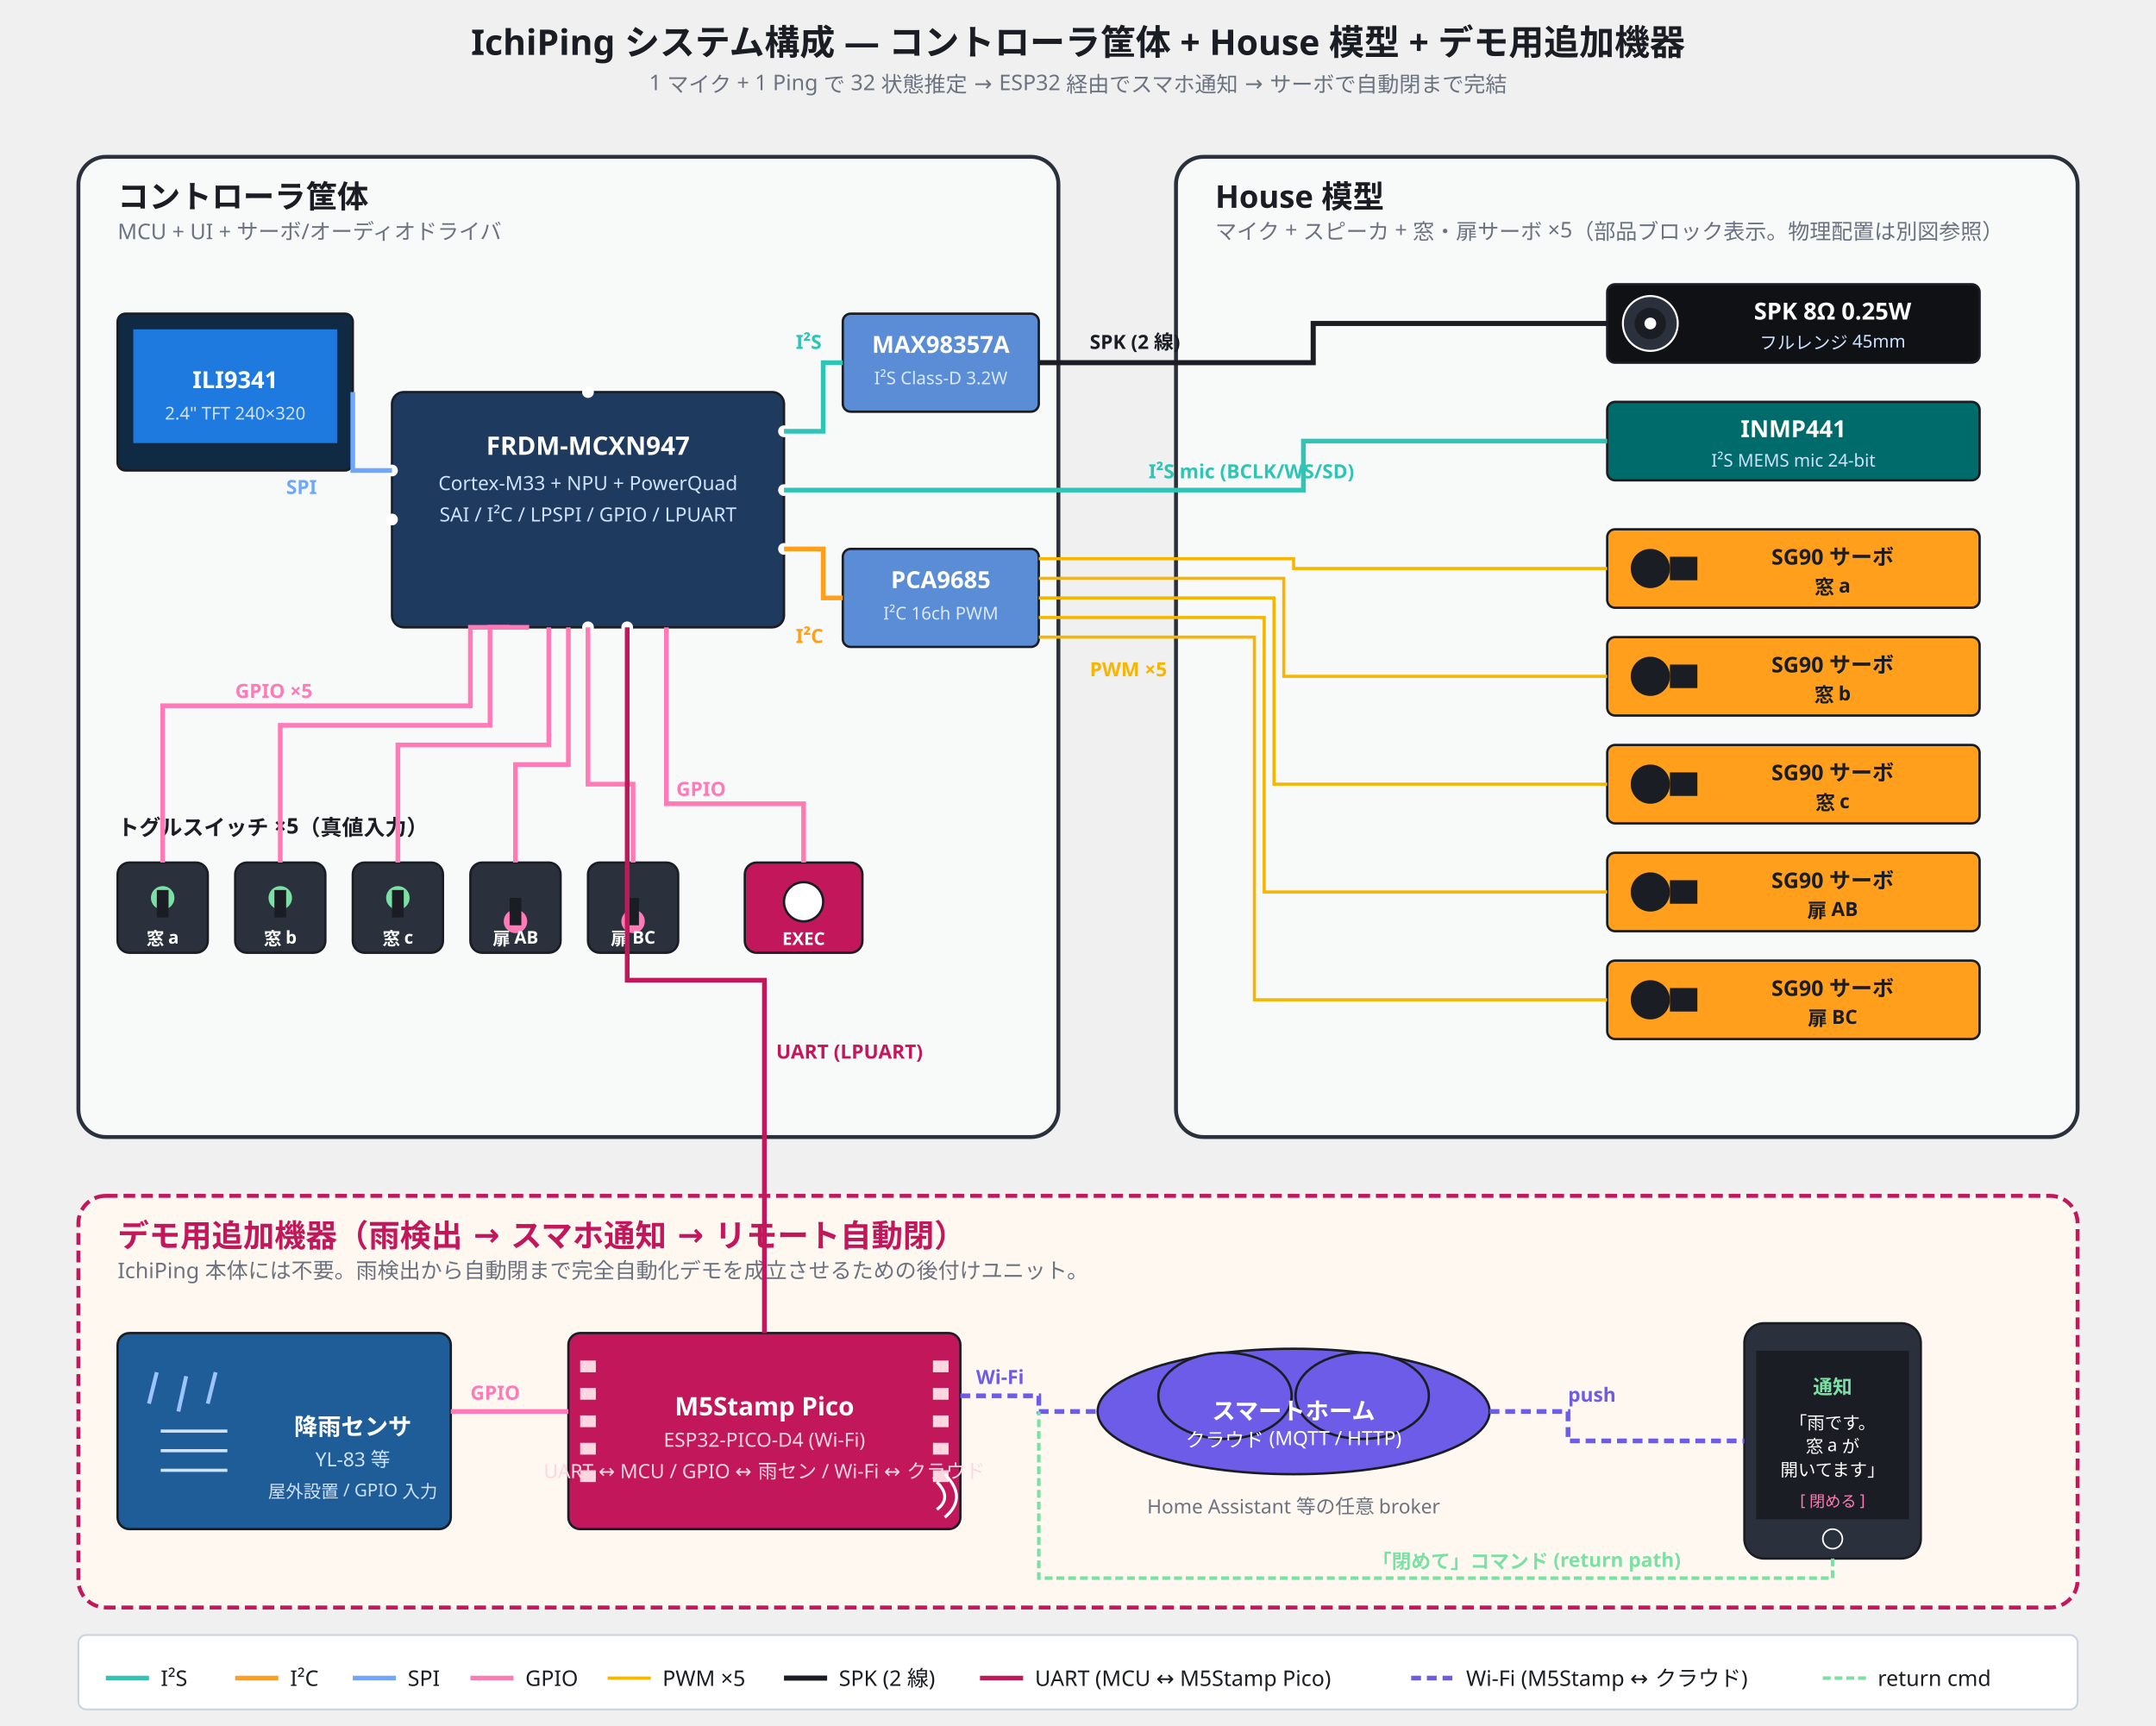
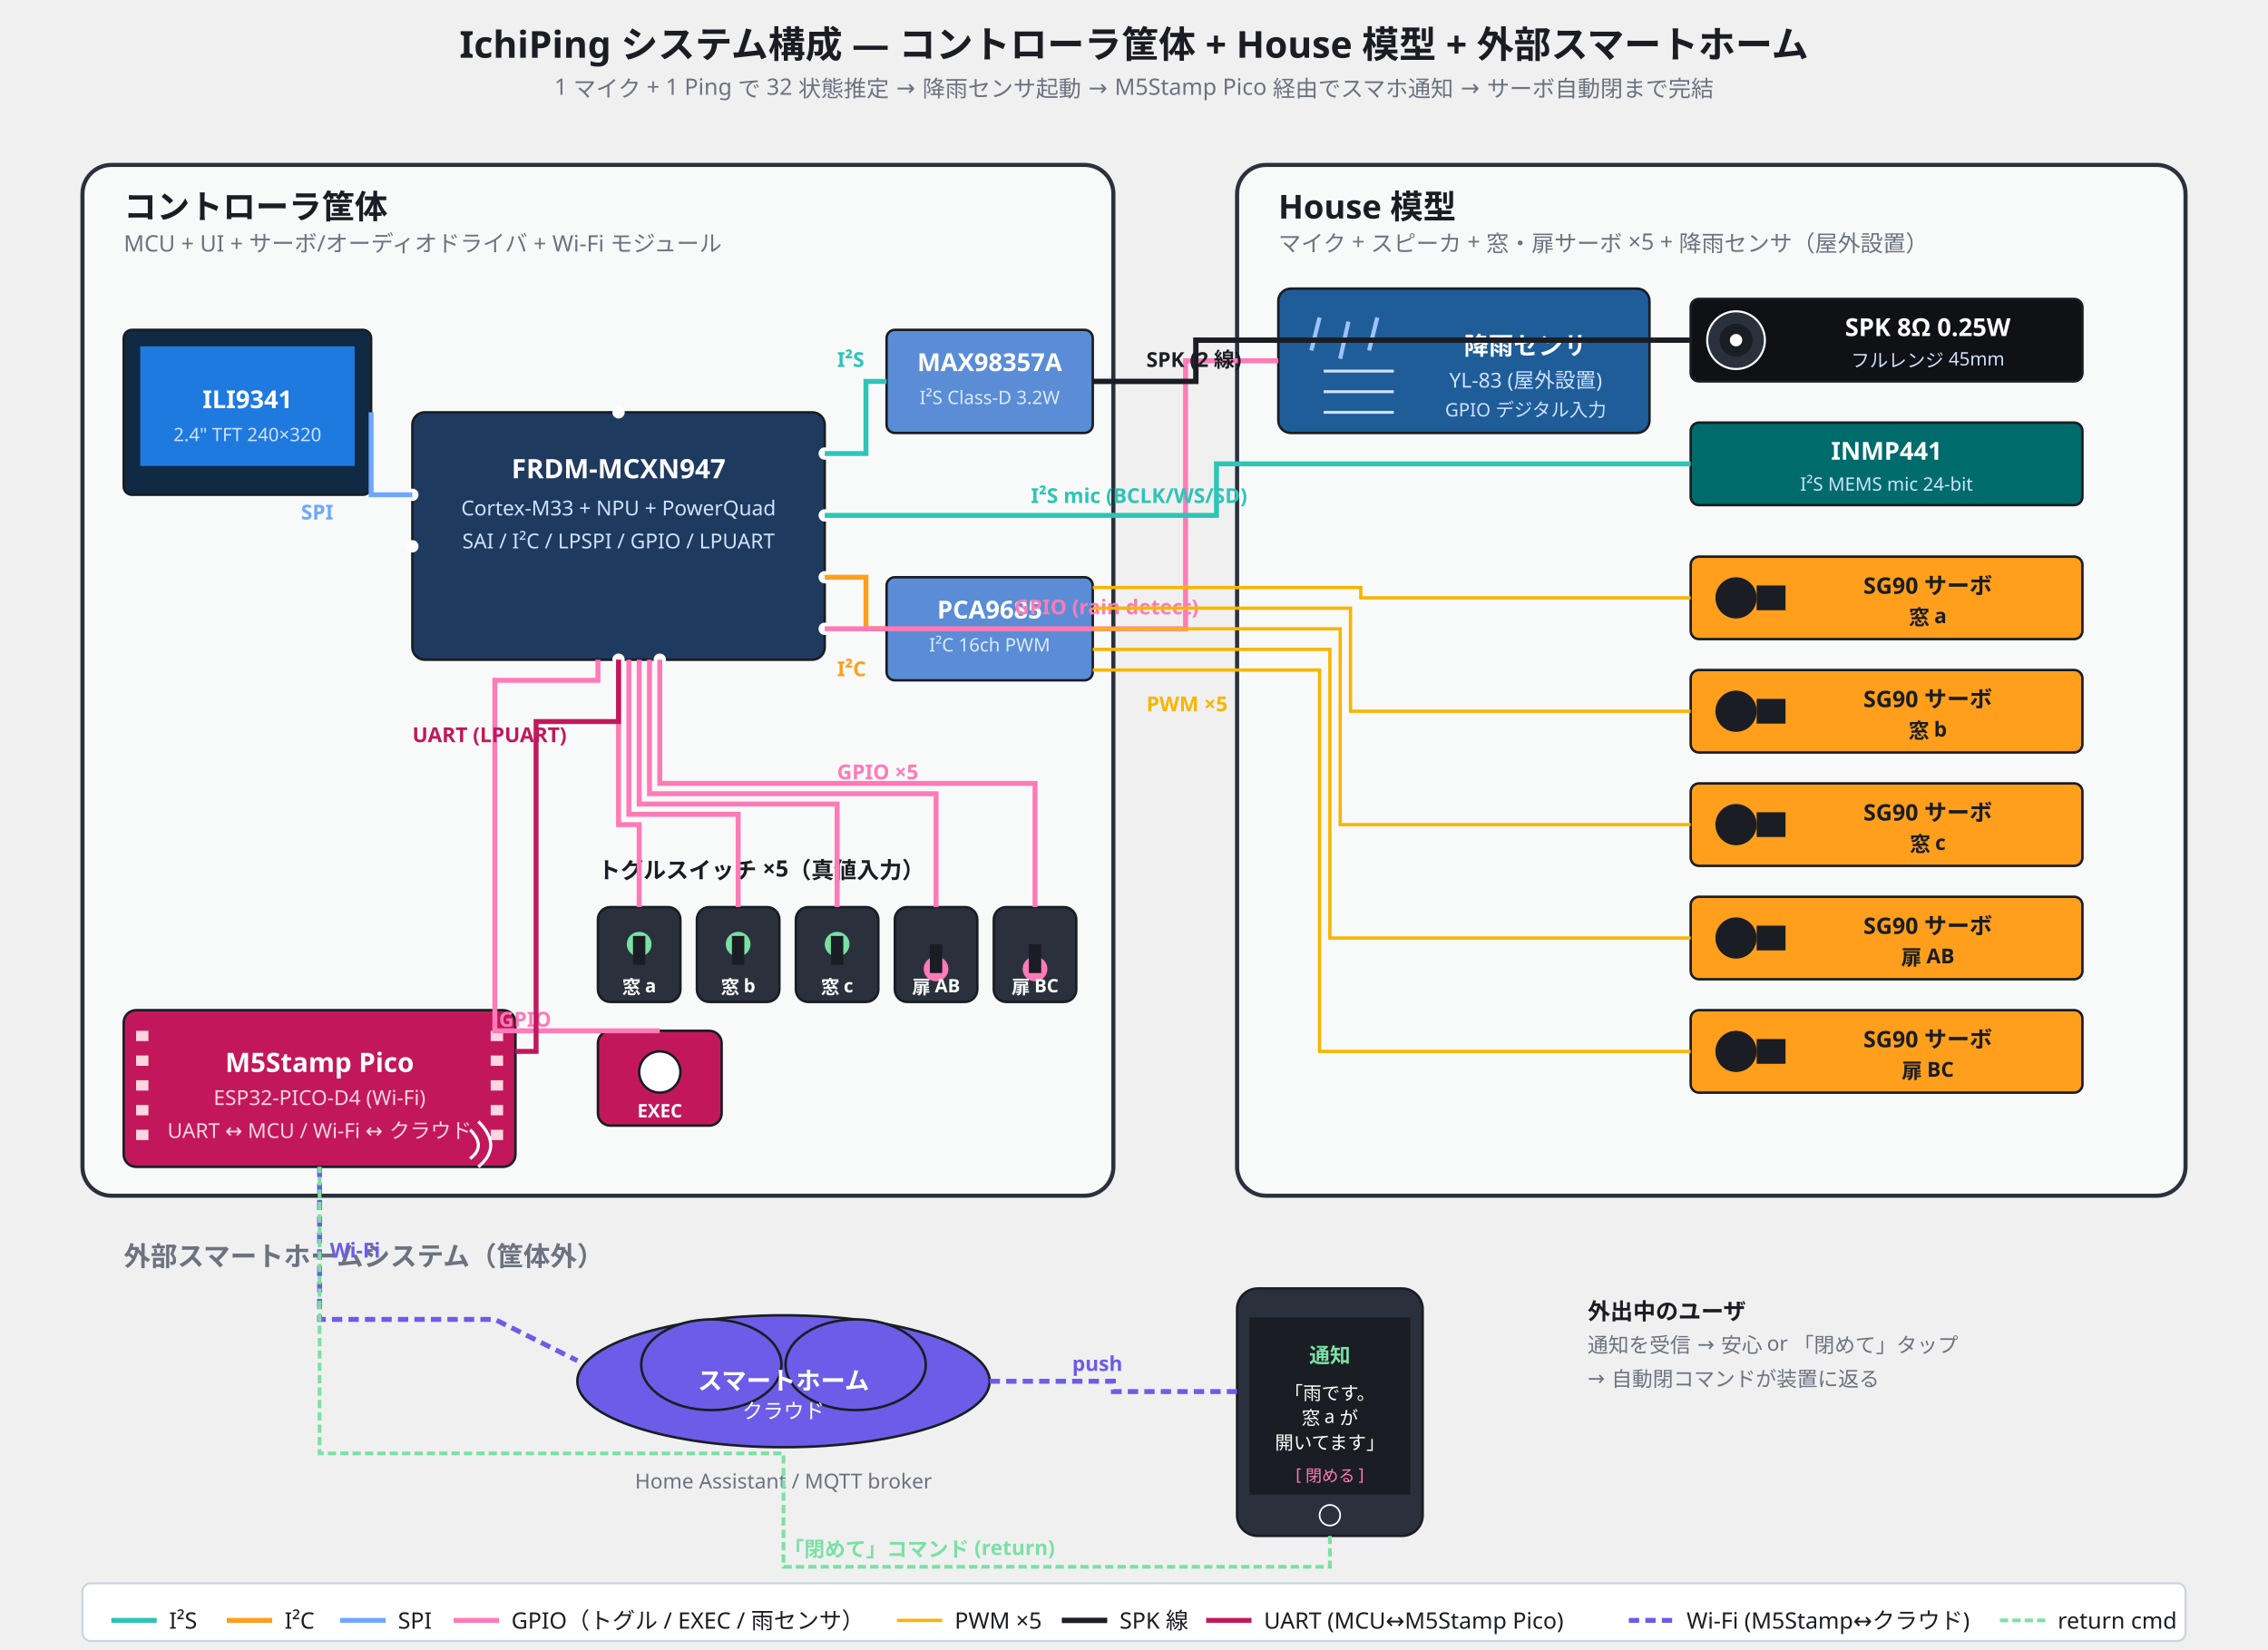
- <svg xmlns="http://www.w3.org/2000/svg" viewBox="0 0 1100 880" font-family="Hiragino Sans, Yu Gothic UI, Segoe UI, sans-serif">
+ <svg xmlns="http://www.w3.org/2000/svg" viewBox="0 0 1100 800" font-family="Hiragino Sans, Yu Gothic UI, Segoe UI, sans-serif">
  <defs>
    <style>
      .enclosure { fill: #f8fafa; stroke: #2a313d; stroke-width: 2; }
-       .enclosure-demo { fill: #fff8f0; stroke: #c2185b; stroke-width: 2; stroke-dasharray: 6 3; }
      .enclosure-label { font-size: 16px; font-weight: 800; fill: #1a1d23; }
-       .enclosure-label-demo { font-size: 16px; font-weight: 800; fill: #c2185b; }
      .enclosure-sub { font-size: 11px; fill: #6b7280; }
+ 
+       .ext-zone-label { font-size: 13px; font-weight: 700; fill: #6b7280; }

      .part { stroke: #1a1d23; stroke-width: 1.2; }
      .part-mcu { fill: #1f3a5f; }
      .part-mcu-text { fill: #fff; font-weight: 700; font-size: 13px; }
      .part-mcu-sub  { fill: #cfe2ff; font-size: 10px; }

      .part-display { fill: #102a43; }
      .part-display-text { fill: #fff; font-weight: 700; font-size: 12px; }

      .part-amp { fill: #5b8dd6; }
      .part-pca { fill: #5b8dd6; }
      .part-amp-text { fill: #fff; font-weight: 700; font-size: 12px; }

      .part-toggle { fill: #2a313d; }
      .part-toggle-text { fill: #fff; font-size: 9px; font-weight: 700; text-anchor: middle; }

      .part-mic { fill: #006b6b; }
      .part-mic-text { fill: #fff; font-weight: 700; font-size: 12px; }

      .part-sp { fill: #0f1115; }
      .part-sp-text { fill: #fff; font-weight: 700; font-size: 12px; }

      .part-servo { fill: #ff9f1c; }
      .part-servo-text { fill: #1a1d23; font-size: 9px; font-weight: 700; text-anchor: middle; }

      .part-esp { fill: #c2185b; }
      .part-esp-text { fill: #fff; font-weight: 700; font-size: 13px; }
      .part-esp-sub  { fill: #ffd6e0; font-size: 10px; }

      .part-rain { fill: #1f5d99; }
      .part-rain-text { fill: #fff; font-weight: 700; font-size: 12px; }

      .part-cloud { fill: #6c5ce7; }
      .part-cloud-text { fill: #fff; font-weight: 700; font-size: 12px; }

      .part-phone { fill: #2a313d; }
      .part-phone-text { fill: #fff; font-weight: 700; font-size: 11px; }

      .label { font-size: 11px; fill: #4b5563; }
      .label-small { font-size: 10px; fill: #6b7280; }

      .wire-i2s    { stroke: #2ec4b6; stroke-width: 2.4; fill: none; }
      .wire-i2c    { stroke: #ff9f1c; stroke-width: 2.4; fill: none; }
      .wire-spi    { stroke: #6ea8fe; stroke-width: 2.4; fill: none; }
      .wire-gpio   { stroke: #ff7ab6; stroke-width: 2.4; fill: none; }
      .wire-pwm    { stroke: #f8b500; stroke-width: 1.6; fill: none; }
      .wire-audio  { stroke: #1a1d23; stroke-width: 2.6; fill: none; }
      .wire-uart   { stroke: #c2185b; stroke-width: 2.4; fill: none; }
      .wire-wifi   { stroke: #6c5ce7; stroke-width: 2.4; fill: none; stroke-dasharray: 5 3; }
+       .wire-return { stroke: #7be0a4; stroke-width: 1.8; fill: none; stroke-dasharray: 4 2; }
      .wire-label  { font-size: 10px; font-weight: 700; }

      .legend-box { fill: #fff; stroke: #cbd5e1; stroke-width: 1; }
    </style>
  </defs>
  <text x="550" y="28" font-size="18" font-weight="800" text-anchor="middle" fill="#1a1d23">
-     IchiPing システム構成 — コントローラ筐体 + House 模型 + デモ用追加機器
+     IchiPing システム構成 — コントローラ筐体 + House 模型 + 外部スマートホーム
  </text>
  <text x="550" y="46" font-size="11" text-anchor="middle" fill="#6b7280">
-     1 マイク + 1 Ping で 32 状態推定 → ESP32 経由でスマホ通知 → サーボで自動閉まで完結
+     1 マイク + 1 Ping で 32 状態推定 → 降雨センサ起動 → M5Stamp Pico 経由でスマホ通知 → サーボ自動閉まで完結
  </text>
  <rect class="enclosure" x="40" y="80" width="500" height="500" rx="14" />
  <text class="enclosure-label" x="60" y="106">コントローラ筐体</text>
-   <text class="enclosure-sub" x="60" y="122">MCU + UI + サーボ/オーディオドライバ</text>
+   <text class="enclosure-sub" x="60" y="122">MCU + UI + サーボ/オーディオドライバ + Wi-Fi モジュール</text>
  <rect class="part part-mcu" x="200" y="200" width="200" height="120" rx="6" />
  <text class="part-mcu-text" x="300" y="232" text-anchor="middle">FRDM-MCXN947</text>
  <text class="part-mcu-sub" x="300" y="250" text-anchor="middle">Cortex-M33 + NPU + PowerQuad</text>
  <text class="part-mcu-sub" x="300" y="266" text-anchor="middle">SAI / I²C / LPSPI / GPIO / LPUART</text>
  <circle cx="200" cy="240" r="3" fill="#fff" />
  <circle cx="200" cy="265" r="3" fill="#fff" />
  <circle cx="400" cy="220" r="3" fill="#fff" />
  <circle cx="400" cy="250" r="3" fill="#fff" />
  <circle cx="400" cy="280" r="3" fill="#fff" />
+   <circle cx="400" cy="305" r="3" fill="#fff" />
  <circle cx="300" cy="320" r="3" fill="#fff" />
+   <circle cx="320" cy="320" r="3" fill="#fff" />
  <circle cx="300" cy="200" r="3" fill="#fff" />
  <rect class="part part-display" x="60" y="160" width="120" height="80" rx="4" />
  <rect x="68" y="168" width="104" height="58" fill="#1f7ae0" stroke="none" />
  <text class="part-display-text" x="120" y="198" text-anchor="middle">ILI9341</text>
  <text x="120" y="214" text-anchor="middle" font-size="9" fill="#cfe2ff">2.4" TFT 240×320</text>
  <rect class="part part-amp" x="430" y="160" width="100" height="50" rx="4" />
  <text class="part-amp-text" x="480" y="180" text-anchor="middle">MAX98357A</text>
  <text x="480" y="196" text-anchor="middle" font-size="9" fill="#dbe9ff">I²S Class-D 3.2W</text>
  <rect class="part part-pca" x="430" y="280" width="100" height="50" rx="4" />
  <text class="part-amp-text" x="480" y="300" text-anchor="middle">PCA9685</text>
  <text x="480" y="316" text-anchor="middle" font-size="9" fill="#dbe9ff">I²C 16ch PWM</text>
-   <text x="60" y="426" font-size="11" font-weight="700" fill="#1a1d23">トグルスイッチ ×5（真値入力）</text>
+   <g transform="translate(60,490)">
+     <rect class="part part-esp" width="190" height="76" rx="6" />
+     <g fill="#ffd6e0">
+       <rect x="6" y="10" width="6" height="5" />
+       <rect x="6" y="22" width="6" height="5" />
+       <rect x="6" y="34" width="6" height="5" />
+       <rect x="6" y="46" width="6" height="5" />
+       <rect x="6" y="58" width="6" height="5" />
+       <rect x="178" y="10" width="6" height="5" />
+       <rect x="178" y="22" width="6" height="5" />
+       <rect x="178" y="34" width="6" height="5" />
+       <rect x="178" y="46" width="6" height="5" />
+       <rect x="178" y="58" width="6" height="5" />
+     </g>
+     <text class="part-esp-text" x="95" y="30" text-anchor="middle">M5Stamp Pico</text>
+     <text class="part-esp-sub" x="95" y="46" text-anchor="middle">ESP32-PICO-D4 (Wi-Fi)</text>
+     <text class="part-esp-sub" x="95" y="62" text-anchor="middle">UART ↔ MCU / Wi-Fi ↔ クラウド</text>
+     <path d="M168,72 Q176,66 168,58" fill="none" stroke="#fff" stroke-width="1.5" />
+     <path d="M172,76 Q184,66 172,54" fill="none" stroke="#fff" stroke-width="1.5" />
+   </g>
+   <text x="290" y="426" font-size="11" font-weight="700" fill="#1a1d23">トグルスイッチ ×5（真値入力）</text>
  <g>
-     <g transform="translate(60,440)">
-       <rect class="part part-toggle" width="46" height="46" rx="6" />
-       <circle cx="23" cy="18" r="6" fill="#7be0a4" />
-       <rect x="20" y="14" width="6" height="14" fill="#1a1d23" />
-       <text class="part-toggle-text" x="23" y="42">窓 a</text>
-     </g>
-     <g transform="translate(120,440)">
-       <rect class="part part-toggle" width="46" height="46" rx="6" />
-       <circle cx="23" cy="18" r="6" fill="#7be0a4" />
-       <rect x="20" y="14" width="6" height="14" fill="#1a1d23" />
-       <text class="part-toggle-text" x="23" y="42">窓 b</text>
-     </g>
-     <g transform="translate(180,440)">
-       <rect class="part part-toggle" width="46" height="46" rx="6" />
-       <circle cx="23" cy="18" r="6" fill="#7be0a4" />
-       <rect x="20" y="14" width="6" height="14" fill="#1a1d23" />
-       <text class="part-toggle-text" x="23" y="42">窓 c</text>
-     </g>
-     <g transform="translate(240,440)">
-       <rect class="part part-toggle" width="46" height="46" rx="6" />
-       <circle cx="23" cy="30" r="6" fill="#ff7ab6" />
-       <rect x="20" y="18" width="6" height="14" fill="#1a1d23" />
-       <text class="part-toggle-text" x="23" y="42">扉 AB</text>
-     </g>
-     <g transform="translate(300,440)">
-       <rect class="part part-toggle" width="46" height="46" rx="6" />
-       <circle cx="23" cy="30" r="6" fill="#ff7ab6" />
-       <rect x="20" y="18" width="6" height="14" fill="#1a1d23" />
-       <text class="part-toggle-text" x="23" y="42">扉 BC</text>
-     </g>
-   </g>
-   <g transform="translate(380,440)">
+     <g transform="translate(290,440)">
+       <rect class="part part-toggle" width="40" height="46" rx="6" />
+       <circle cx="20" cy="18" r="6" fill="#7be0a4" />
+       <rect x="17" y="14" width="6" height="14" fill="#1a1d23" />
+       <text class="part-toggle-text" x="20" y="42">窓 a</text>
+     </g>
+     <g transform="translate(338,440)">
+       <rect class="part part-toggle" width="40" height="46" rx="6" />
+       <circle cx="20" cy="18" r="6" fill="#7be0a4" />
+       <rect x="17" y="14" width="6" height="14" fill="#1a1d23" />
+       <text class="part-toggle-text" x="20" y="42">窓 b</text>
+     </g>
+     <g transform="translate(386,440)">
+       <rect class="part part-toggle" width="40" height="46" rx="6" />
+       <circle cx="20" cy="18" r="6" fill="#7be0a4" />
+       <rect x="17" y="14" width="6" height="14" fill="#1a1d23" />
+       <text class="part-toggle-text" x="20" y="42">窓 c</text>
+     </g>
+     <g transform="translate(434,440)">
+       <rect class="part part-toggle" width="40" height="46" rx="6" />
+       <circle cx="20" cy="30" r="6" fill="#ff7ab6" />
+       <rect x="17" y="18" width="6" height="14" fill="#1a1d23" />
+       <text class="part-toggle-text" x="20" y="42">扉 AB</text>
+     </g>
+     <g transform="translate(482,440)">
+       <rect class="part part-toggle" width="40" height="46" rx="6" />
+       <circle cx="20" cy="30" r="6" fill="#ff7ab6" />
+       <rect x="17" y="18" width="6" height="14" fill="#1a1d23" />
+       <text class="part-toggle-text" x="20" y="42">扉 BC</text>
+     </g>
+   </g>
+   <g transform="translate(290,500)">
    <rect class="part" x="0" y="0" width="60" height="46" rx="6" fill="#c2185b" />
    <circle cx="30" cy="20" r="10" fill="#fff" stroke="#1a1d23" stroke-width="1.2" />
    <text x="30" y="42" font-size="9" font-weight="700" fill="#fff" text-anchor="middle">EXEC</text>
  </g>
-   <circle cx="320" cy="320" r="3" fill="#fff" />
  <path class="wire-spi" d="M200,240 L180,240 L180,220 L180,200" />
  <text class="wire-label" x="146" y="252" fill="#6ea8fe">SPI</text>
  <path class="wire-i2s" d="M400,220 L420,220 L420,185 L430,185" />
  <text class="wire-label" x="406" y="178" fill="#2ec4b6">I²S</text>
  <path class="wire-i2c" d="M400,280 L420,280 L420,305 L430,305" />
  <text class="wire-label" x="406" y="328" fill="#ff9f1c">I²C</text>
-   <path class="wire-gpio" d="M83,440 L83,360 L240,360 L240,320 L260,320" />
-   <path class="wire-gpio" d="M143,440 L143,370 L250,370 L250,320 L270,320" />
-   <path class="wire-gpio" d="M203,440 L203,380 L260,380 L280,380 L280,320" />
-   <path class="wire-gpio" d="M263,440 L263,390 L290,390 L290,320" />
-   <path class="wire-gpio" d="M323,440 L323,400 L310,400 L300,400 L300,320" />
-   <text class="wire-label" x="120" y="356" fill="#ff7ab6">GPIO ×5</text>
-   <path class="wire-gpio" d="M410,440 L410,410 L340,410 L340,320" />
-   <text class="wire-label" x="345" y="406" fill="#ff7ab6">GPIO</text>
+   <path class="wire-gpio" d="M310,440 L310,400 L300,400 L300,320" />
+   <path class="wire-gpio" d="M358,440 L358,395 L305,395 L305,320" />
+   <path class="wire-gpio" d="M406,440 L406,390 L310,390 L310,320" />
+   <path class="wire-gpio" d="M454,440 L454,385 L315,385 L315,320" />
+   <path class="wire-gpio" d="M502,440 L502,380 L320,380 L320,320" />
+   <text class="wire-label" x="406" y="378" fill="#ff7ab6">GPIO ×5</text>
+   <path class="wire-gpio" d="M320,500 L240,500 L240,330 L290,330 L290,320" />
+   <text class="wire-label" x="242" y="498" fill="#ff7ab6">GPIO</text>
+   <path class="wire-uart" d="M250,510 L260,510 L260,350 L300,350 L300,320" />
+   <text class="wire-label" x="200" y="360" fill="#c2185b">UART (LPUART)</text>
  <rect class="enclosure" x="600" y="80" width="460" height="500" rx="14" />
  <text class="enclosure-label" x="620" y="106">House 模型</text>
-   <text class="enclosure-sub" x="620" y="122">マイク + スピーカ + 窓・扉サーボ ×5（部品ブロック表示。物理配置は別図参照）</text>
+   <text class="enclosure-sub" x="620" y="122">マイク + スピーカ + 窓・扉サーボ ×5 + 降雨センサ（屋外設置）</text>
+   <g transform="translate(620,140)">
+     <rect class="part part-rain" width="180" height="70" rx="6" />
+     <line x1="20" y1="14" x2="16" y2="30" stroke="#9ec4ff" stroke-width="2" />
+     <line x1="34" y1="16" x2="30" y2="34" stroke="#9ec4ff" stroke-width="2" />
+     <line x1="48" y1="14" x2="44" y2="30" stroke="#9ec4ff" stroke-width="2" />
+     <line x1="22" y1="40" x2="56" y2="40" stroke="#cfe2ff" stroke-width="1.4" />
+     <line x1="22" y1="50" x2="56" y2="50" stroke="#cfe2ff" stroke-width="1.4" />
+     <line x1="22" y1="60" x2="56" y2="60" stroke="#cfe2ff" stroke-width="1.4" />
+     <text class="part-rain-text" x="120" y="32" text-anchor="middle">降雨センサ</text>
+     <text x="120" y="48" text-anchor="middle" font-size="10" fill="#cfe2ff">YL-83 (屋外設置)</text>
+     <text x="120" y="62" text-anchor="middle" font-size="9" fill="#cfe2ff">GPIO デジタル入力</text>
+   </g>
  <g transform="translate(820,145)">
    <rect class="part part-sp" x="0" y="0" width="190" height="40" rx="4" />
    <circle cx="22" cy="20" r="14" fill="#2a313d" stroke="#fff" stroke-width="1" />
    <circle cx="22" cy="20" r="8" fill="#1a1d23" />
    <circle cx="22" cy="20" r="3" fill="#fff" />
    <text class="part-sp-text" x="115" y="18" text-anchor="middle" fill="#fff">SPK 8Ω 0.25W</text>
    <text x="115" y="33" text-anchor="middle" font-size="9" fill="#cfe2ff">フルレンジ 45mm</text>
  </g>
  <g transform="translate(820,205)">
    <rect class="part part-mic" x="0" y="0" width="190" height="40" rx="4" />
    <text class="part-mic-text" x="95" y="18" text-anchor="middle">INMP441</text>
    <text x="95" y="33" text-anchor="middle" font-size="9" fill="#cfe2ff">I²S MEMS mic 24-bit</text>
  </g>
  <g>
    <g transform="translate(820,270)">
      <rect class="part part-servo" width="190" height="40" rx="4" />
      <circle cx="22" cy="20" r="10" fill="#1a1d23" />
      <rect x="32" y="14" width="14" height="12" fill="#1a1d23" />
      <text x="115" y="18" text-anchor="middle" font-size="11" font-weight="700" fill="#1a1d23">SG90 サーボ</text>
      <text x="115" y="33" text-anchor="middle" font-size="10" font-weight="700" fill="#1a1d23">窓 a</text>
    </g>
    <g transform="translate(820,325)">
      <rect class="part part-servo" width="190" height="40" rx="4" />
      <circle cx="22" cy="20" r="10" fill="#1a1d23" />
      <rect x="32" y="14" width="14" height="12" fill="#1a1d23" />
      <text x="115" y="18" text-anchor="middle" font-size="11" font-weight="700" fill="#1a1d23">SG90 サーボ</text>
      <text x="115" y="33" text-anchor="middle" font-size="10" font-weight="700" fill="#1a1d23">窓 b</text>
    </g>
    <g transform="translate(820,380)">
      <rect class="part part-servo" width="190" height="40" rx="4" />
      <circle cx="22" cy="20" r="10" fill="#1a1d23" />
      <rect x="32" y="14" width="14" height="12" fill="#1a1d23" />
      <text x="115" y="18" text-anchor="middle" font-size="11" font-weight="700" fill="#1a1d23">SG90 サーボ</text>
      <text x="115" y="33" text-anchor="middle" font-size="10" font-weight="700" fill="#1a1d23">窓 c</text>
    </g>
    <g transform="translate(820,435)">
      <rect class="part part-servo" width="190" height="40" rx="4" />
      <circle cx="22" cy="20" r="10" fill="#1a1d23" />
      <rect x="32" y="14" width="14" height="12" fill="#1a1d23" />
      <text x="115" y="18" text-anchor="middle" font-size="11" font-weight="700" fill="#1a1d23">SG90 サーボ</text>
      <text x="115" y="33" text-anchor="middle" font-size="10" font-weight="700" fill="#1a1d23">扉 AB</text>
    </g>
    <g transform="translate(820,490)">
      <rect class="part part-servo" width="190" height="40" rx="4" />
      <circle cx="22" cy="20" r="10" fill="#1a1d23" />
      <rect x="32" y="14" width="14" height="12" fill="#1a1d23" />
      <text x="115" y="18" text-anchor="middle" font-size="11" font-weight="700" fill="#1a1d23">SG90 サーボ</text>
      <text x="115" y="33" text-anchor="middle" font-size="10" font-weight="700" fill="#1a1d23">扉 BC</text>
    </g>
  </g>
-   <path class="wire-audio" d="M530,185 L670,185 L670,165 L820,165" />
+   <path class="wire-gpio" d="M400,305 L575,305 L575,175 L620,175" />
+   <text class="wire-label" x="492" y="298" fill="#ff7ab6">GPIO (rain detect)</text>
+   <path class="wire-audio" d="M530,185 L580,185 L580,165 L820,165" />
  <text class="wire-label" x="556" y="178" fill="#1a1d23">SPK (2 線)</text>
-   <path class="wire-i2s" d="M400,250 L665,250 L665,225 L820,225" />
-   <text class="wire-label" x="586" y="244" fill="#2ec4b6">I²S mic (BCLK/WS/SD)</text>
+   <path class="wire-i2s" d="M400,250 L590,250 L590,225 L820,225" />
+   <text class="wire-label" x="500" y="244" fill="#2ec4b6">I²S mic (BCLK/WS/SD)</text>
  <path class="wire-pwm" d="M530,285 L660,285 L660,290 L820,290" />
  <path class="wire-pwm" d="M530,295 L655,295 L655,345 L820,345" />
  <path class="wire-pwm" d="M530,305 L650,305 L650,400 L820,400" />
  <path class="wire-pwm" d="M530,315 L645,315 L645,455 L820,455" />
  <path class="wire-pwm" d="M530,325 L640,325 L640,510 L820,510" />
  <text class="wire-label" x="556" y="345" fill="#f8b500">PWM ×5</text>
-   <rect class="enclosure-demo" x="40" y="610" width="1020" height="210" rx="14" />
-   <text class="enclosure-label-demo" x="60" y="636">デモ用追加機器（雨検出 → スマホ通知 → リモート自動閉）</text>
-   <text class="enclosure-sub" x="60" y="652">IchiPing 本体には不要。雨検出から自動閉まで完全自動化デモを成立させるための後付けユニット。</text>
-   <g transform="translate(60,680)">
-     <rect class="part part-rain" width="170" height="100" rx="6" />
-     <line x1="20" y1="20" x2="16" y2="36" stroke="#9ec4ff" stroke-width="2" />
-     <line x1="35" y1="22" x2="31" y2="40" stroke="#9ec4ff" stroke-width="2" />
-     <line x1="50" y1="20" x2="46" y2="36" stroke="#9ec4ff" stroke-width="2" />
-     <line x1="22" y1="50" x2="56" y2="50" stroke="#cfe2ff" stroke-width="1.6" />
-     <line x1="22" y1="60" x2="56" y2="60" stroke="#cfe2ff" stroke-width="1.6" />
-     <line x1="22" y1="70" x2="56" y2="70" stroke="#cfe2ff" stroke-width="1.6" />
-     <text class="part-rain-text" x="120" y="52" text-anchor="middle">降雨センサ</text>
-     <text x="120" y="68" text-anchor="middle" font-size="10" fill="#cfe2ff">YL-83 等</text>
-     <text x="120" y="84" text-anchor="middle" font-size="9" fill="#cfe2ff">屋外設置 / GPIO 入力</text>
-   </g>
-   <g transform="translate(290,680)">
-     <rect class="part part-esp" width="200" height="100" rx="6" />
-     <g fill="#ffd6e0">
-       <rect x="6" y="14" width="8" height="6" />
-       <rect x="6" y="28" width="8" height="6" />
-       <rect x="6" y="42" width="8" height="6" />
-       <rect x="6" y="56" width="8" height="6" />
-       <rect x="6" y="70" width="8" height="6" />
-       <rect x="186" y="14" width="8" height="6" />
-       <rect x="186" y="28" width="8" height="6" />
-       <rect x="186" y="42" width="8" height="6" />
-       <rect x="186" y="56" width="8" height="6" />
-       <rect x="186" y="70" width="8" height="6" />
-     </g>
-     <text class="part-esp-text" x="100" y="42" text-anchor="middle">M5Stamp Pico</text>
-     <text class="part-esp-sub" x="100" y="58" text-anchor="middle">ESP32-PICO-D4 (Wi-Fi)</text>
-     <text class="part-esp-sub" x="100" y="74" text-anchor="middle">UART ↔ MCU / GPIO ↔ 雨セン / Wi-Fi ↔ クラウド</text>
-     <path d="M188,90 Q196,84 188,76" fill="none" stroke="#fff" stroke-width="1.5" />
-     <path d="M192,94 Q204,84 192,72" fill="none" stroke="#fff" stroke-width="1.5" />
-   </g>
-   <g transform="translate(560,680)">
+   <text class="ext-zone-label" x="60" y="614">外部スマートホームシステム（筐体外）</text>
+   <g transform="translate(280,630)">
    <ellipse cx="100" cy="40" rx="100" ry="32" class="part part-cloud" />
    <ellipse cx="65" cy="32" rx="34" ry="22" class="part part-cloud" />
    <ellipse cx="135" cy="32" rx="34" ry="22" class="part part-cloud" />
    <text class="part-cloud-text" x="100" y="44" text-anchor="middle">スマートホーム</text>
-     <text x="100" y="58" text-anchor="middle" font-size="10" fill="#fff">クラウド (MQTT / HTTP)</text>
-     <text x="100" y="92" text-anchor="middle" font-size="10" fill="#6b7280">Home Assistant 等の任意 broker</text>
-   </g>
-   <g transform="translate(890,675)">
+     <text x="100" y="58" text-anchor="middle" font-size="10" fill="#fff">クラウド</text>
+     <text x="100" y="92" text-anchor="middle" font-size="10" fill="#6b7280">Home Assistant / MQTT broker</text>
+   </g>
+   <g transform="translate(600,625)">
    <rect class="part part-phone" width="90" height="120" rx="10" />
    <rect x="6" y="14" width="78" height="86" fill="#1a1d23" stroke="none" />
    <text x="45" y="36" text-anchor="middle" font-size="10" font-weight="700" fill="#7be0a4">通知</text>
    <text x="45" y="54" text-anchor="middle" font-size="9" fill="#fff">「雨です。</text>
    <text x="45" y="66" text-anchor="middle" font-size="9" fill="#fff">窓 a が</text>
    <text x="45" y="78" text-anchor="middle" font-size="9" fill="#fff">開いてます」</text>
    <text x="45" y="93" text-anchor="middle" font-size="8" fill="#ff7ab6">[ 閉める ]</text>
    <circle cx="45" cy="110" r="5" fill="#2a313d" stroke="#fff" stroke-width="0.8" />
  </g>
-   <path class="wire-gpio" d="M230,720 L260,720 L260,720 L290,720" />
-   <text class="wire-label" x="240" y="714" fill="#ff7ab6">GPIO</text>
-   <path class="wire-uart" d="M390,680 L390,580 L390,500 L320,500 L320,320" />
-   <text class="wire-label" x="396" y="540" fill="#c2185b">UART (LPUART)</text>
-   <path class="wire-wifi" d="M490,712 L530,712 L530,720 L560,720" />
-   <text class="wire-label" x="498" y="706" fill="#6c5ce7">Wi-Fi</text>
-   <path class="wire-wifi" d="M760,720 L800,720 L800,735 L890,735" />
-   <text class="wire-label" x="800" y="715" fill="#6c5ce7">push</text>
-   <path d="M935,795 L935,805 L530,805 L530,720" fill="none" stroke="#7be0a4" stroke-width="1.8" stroke-dasharray="4 2" />
-   <text class="wire-label" x="700" y="800" fill="#7be0a4">「閉めて」コマンド (return path)</text>
-   <g transform="translate(40,834)">
-     <rect class="legend-box" x="0" y="0" width="1020" height="38" rx="4" />
-     <g transform="translate(14,22)">
+   <g transform="translate(770,640)">
+     <text x="0" y="0" font-size="11" font-weight="700" fill="#1a1d23">外出中のユーザ</text>
+     <text x="0" y="16" font-size="10" fill="#6b7280">通知を受信 → 安心 or 「閉めて」タップ</text>
+     <text x="0" y="32" font-size="10" fill="#6b7280">→ 自動閉コマンドが装置に返る</text>
+   </g>
+   <path class="wire-wifi" d="M155,566 L155,640 L240,640 L280,660" />
+   <text class="wire-label" x="160" y="610" fill="#6c5ce7">Wi-Fi</text>
+   <path class="wire-wifi" d="M480,670 L540,670 L540,675 L600,675" />
+   <text class="wire-label" x="520" y="665" fill="#6c5ce7">push</text>
+   <path class="wire-return" d="M645,745 L645,760 L380,760 L380,705 L155,705 L155,566" />
+   <text class="wire-label" x="380" y="755" fill="#7be0a4">「閉めて」コマンド (return)</text>
+   <g transform="translate(40,768)">
+     <rect class="legend-box" x="0" y="0" width="1020" height="28" rx="4" />
+     <g transform="translate(14,18)">
      <line x1="0" y1="0" x2="22" y2="0" class="wire-i2s" />
      <text x="28" y="4" font-size="11" fill="#1a1d23">I²S</text>
    </g>
-     <g transform="translate(80,22)">
+     <g transform="translate(70,18)">
      <line x1="0" y1="0" x2="22" y2="0" class="wire-i2c" />
      <text x="28" y="4" font-size="11" fill="#1a1d23">I²C</text>
    </g>
-     <g transform="translate(140,22)">
+     <g transform="translate(125,18)">
      <line x1="0" y1="0" x2="22" y2="0" class="wire-spi" />
      <text x="28" y="4" font-size="11" fill="#1a1d23">SPI</text>
    </g>
-     <g transform="translate(200,22)">
+     <g transform="translate(180,18)">
      <line x1="0" y1="0" x2="22" y2="0" class="wire-gpio" />
-       <text x="28" y="4" font-size="11" fill="#1a1d23">GPIO</text>
-     </g>
-     <g transform="translate(270,22)">
+       <text x="28" y="4" font-size="11" fill="#1a1d23">GPIO（トグル / EXEC / 雨センサ）</text>
+     </g>
+     <g transform="translate(395,18)">
      <line x1="0" y1="0" x2="22" y2="0" class="wire-pwm" />
      <text x="28" y="4" font-size="11" fill="#1a1d23">PWM ×5</text>
    </g>
-     <g transform="translate(360,22)">
+     <g transform="translate(475,18)">
      <line x1="0" y1="0" x2="22" y2="0" class="wire-audio" />
-       <text x="28" y="4" font-size="11" fill="#1a1d23">SPK (2 線)</text>
-     </g>
-     <g transform="translate(460,22)">
+       <text x="28" y="4" font-size="11" fill="#1a1d23">SPK 線</text>
+     </g>
+     <g transform="translate(545,18)">
      <line x1="0" y1="0" x2="22" y2="0" class="wire-uart" />
-       <text x="28" y="4" font-size="11" fill="#1a1d23">UART (MCU ↔ M5Stamp Pico)</text>
-     </g>
-     <g transform="translate(680,22)">
+       <text x="28" y="4" font-size="11" fill="#1a1d23">UART (MCU↔M5Stamp Pico)</text>
+     </g>
+     <g transform="translate(750,18)">
      <line x1="0" y1="0" x2="22" y2="0" class="wire-wifi" />
-       <text x="28" y="4" font-size="11" fill="#1a1d23">Wi-Fi (M5Stamp ↔ クラウド)</text>
-     </g>
-     <g transform="translate(890,22)">
-       <line x1="0" y1="0" x2="22" y2="0" stroke="#7be0a4" stroke-width="1.8" stroke-dasharray="4 2" />
+       <text x="28" y="4" font-size="11" fill="#1a1d23">Wi-Fi (M5Stamp↔クラウド)</text>
+     </g>
+     <g transform="translate(930,18)">
+       <line x1="0" y1="0" x2="22" y2="0" class="wire-return" />
      <text x="28" y="4" font-size="11" fill="#1a1d23">return cmd</text>
    </g>
  </g>
</svg>
